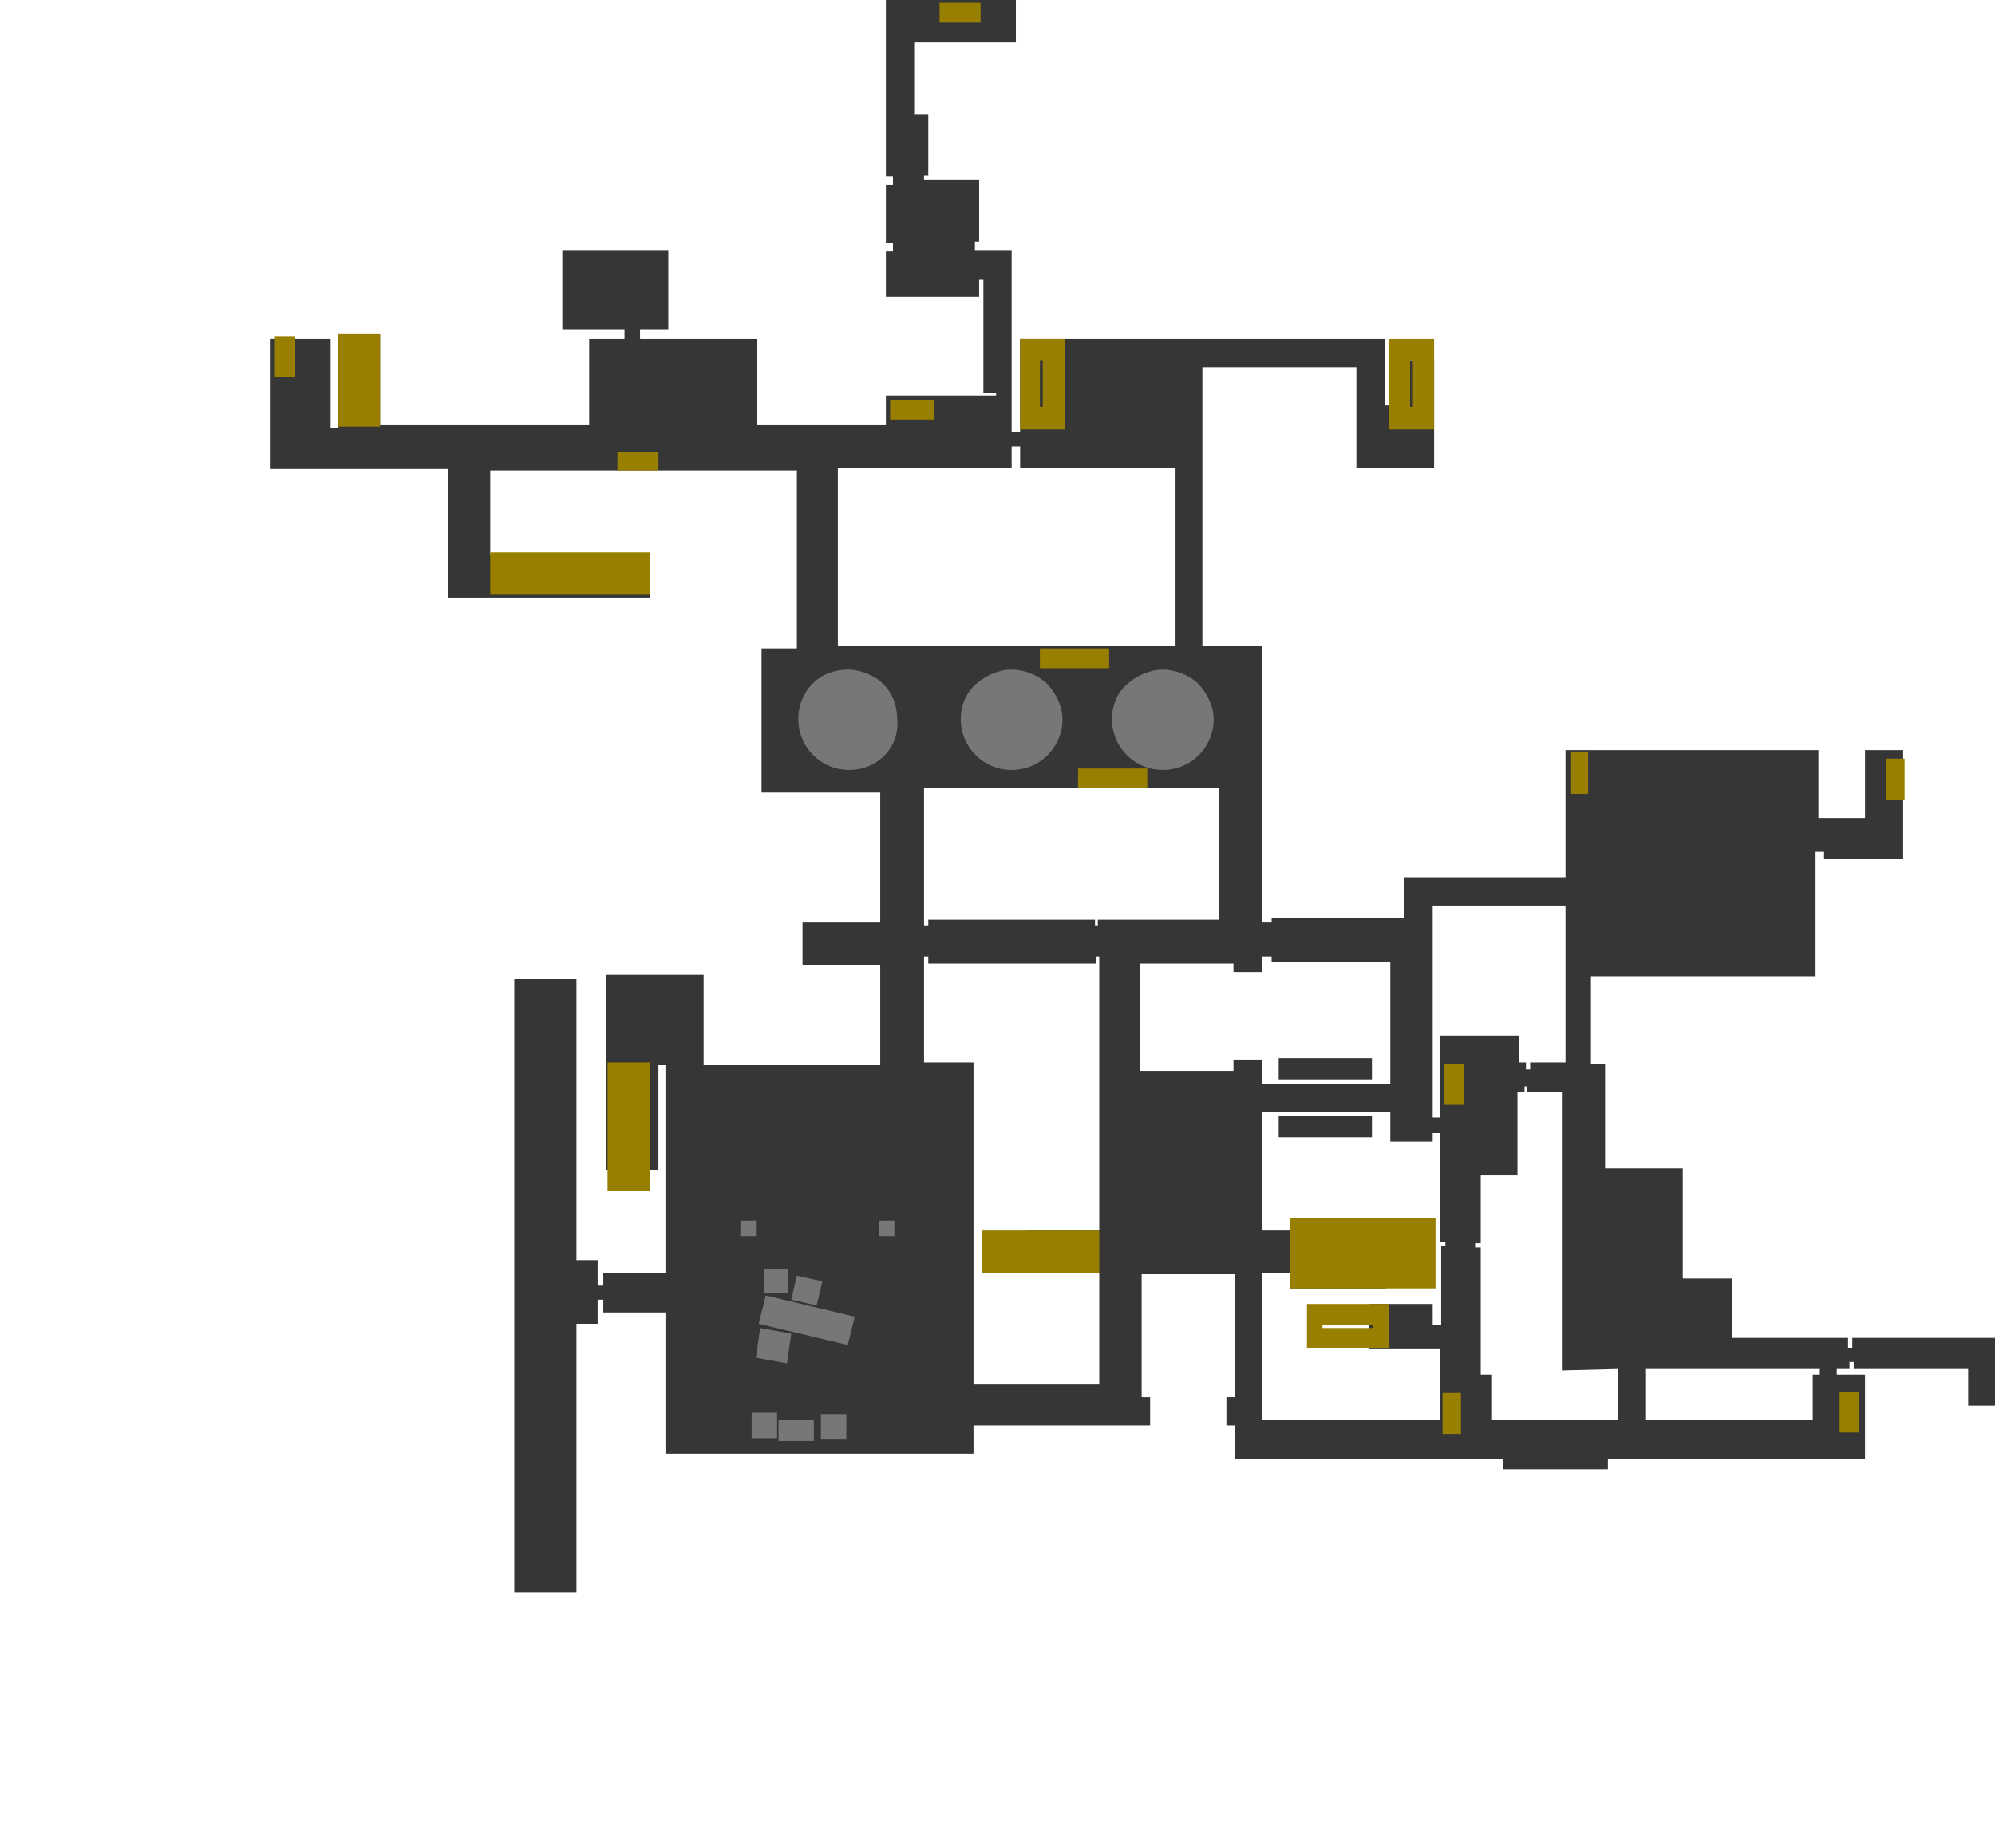
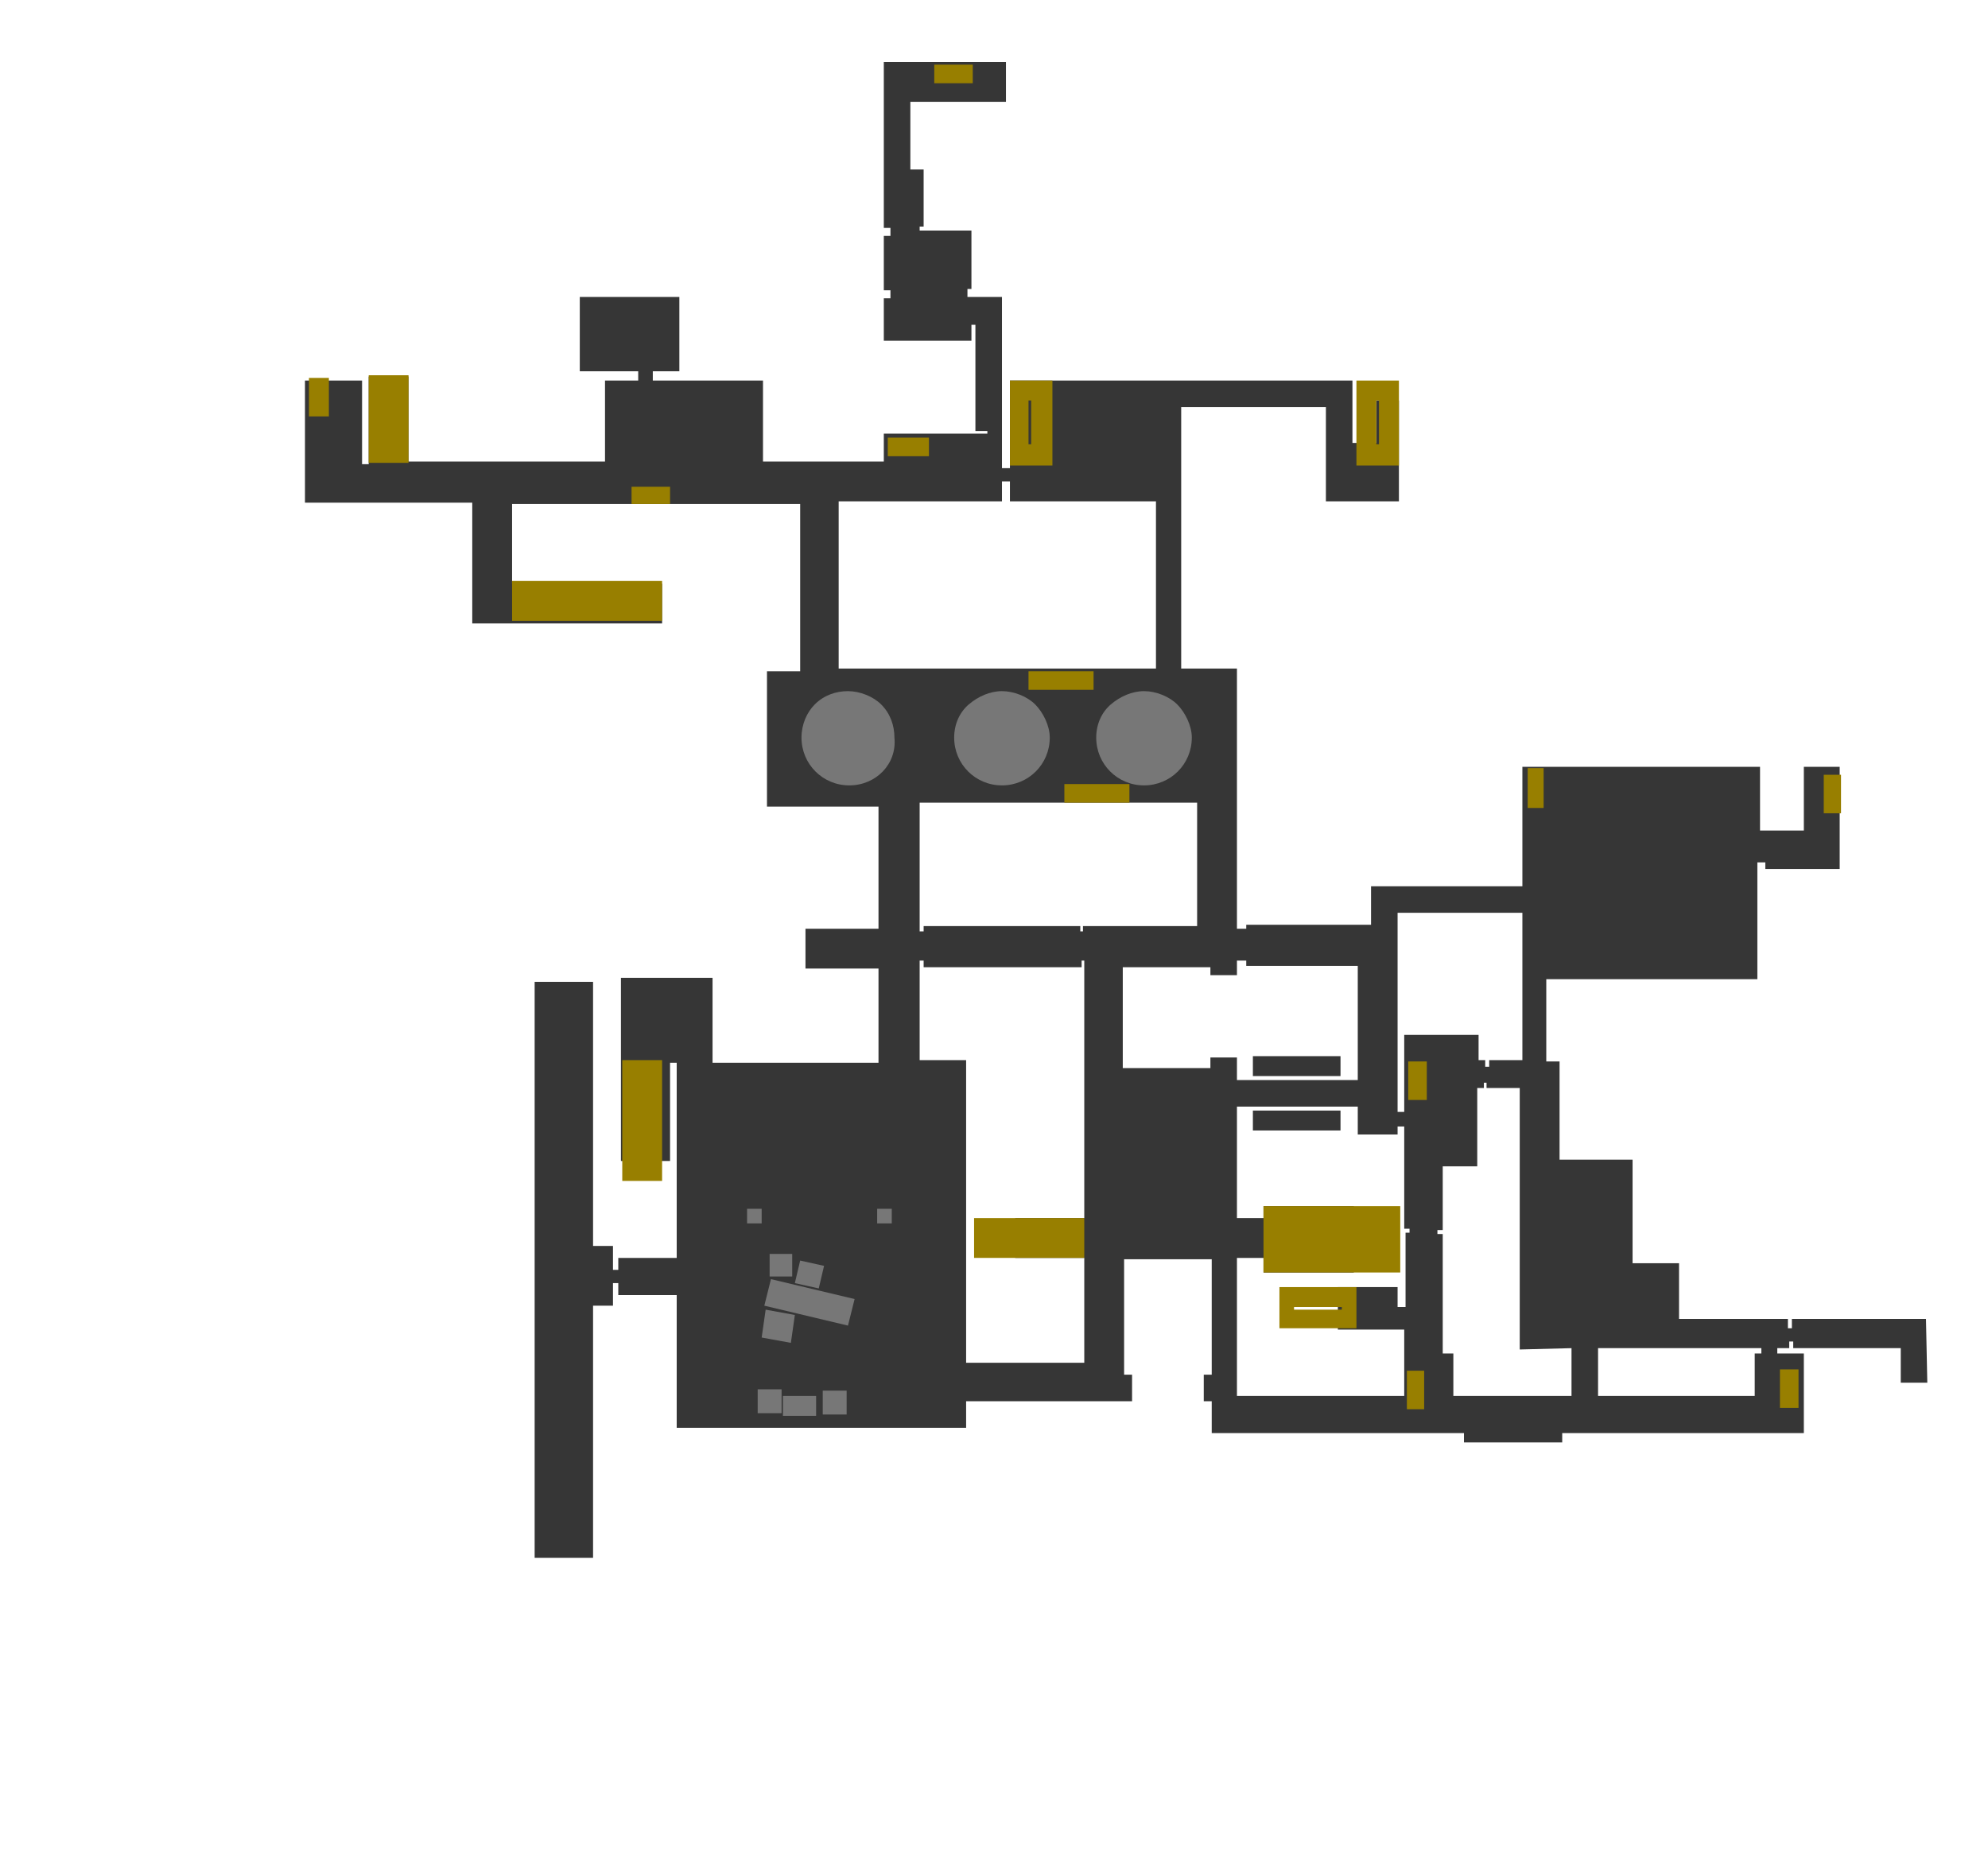
- <svg xmlns="http://www.w3.org/2000/svg" version="1.1" id="Discord.gg-_x40_marazm" x="0px" y="0px" viewBox="0 0 141.2 130.8" style="enable-background:new 0 0 141.2 130.8;" xml:space="preserve">
-   <style type="text/css">
- 	.st0{fill:#363636;}
- 	.st1{fill:#987F00;}
- 	.st2{fill:#777777;}
- </style>
+ <svg xmlns="http://www.w3.org/2000/svg" id="Discord.gg-_x40_marazm" version="1.1" viewBox="0 0 898.46 836.06">
+   <defs>
+     <style>
+       .st0 {
+         fill: #777;
+       }
+ 
+       .st1 {
+         fill: #987f00;
+       }
+ 
+       .st2 {
+         fill: #363636;
+       }
+     </style>
+   </defs>
  <g id="Basement">
    <g id="Floor-b">
-       <path class="st0" d="M97.1,79v1.5h-6.6V79H97.1z" />
-       <path class="st0" d="M97.1,74.9v1.5h-6.6v-1.5H97.1z" />
-       <path class="st0" d="M141.2,94.7h-10.1v0.7h-0.3v-0.7h-8.2v-4.2h-3.5v-7.8h-5.5v-7.4h-1v-6.2h15.9v-8.8h0.6v0.5h5.6v-7.7H132v4.8    h-3.3v-4.8h-17.9v9H99.4v2.9H90v0.3h-0.7V45.7h-4.2V26H96v7.1h5.5v-7.6h-1.7v3.2H98V24H72.2v6.6h-0.6V17.7H69v-0.6h0.3v-4.4h-3.9    v-0.3h0.3V8.1h-1V3h7.2V0h-9.2v12.5h0.5v0.6h-0.5v4.1h0.5v0.6h-0.5V21h6.6v-1.2h0.3v8h0.9V28h-7.8v2.1h-9.1V24l-8.3,0v-0.7h2v-5.6    h-7.5v5.6h4.4V24h-2.5l0,6.1l-14.8,0l0-6.4h-3l0,6.6h-0.5V24h-4.3v9.2h12.6v9.1H46v-3H34.7v-6h21.7v12.6h-2.5v10.2h8.4v9.2h-5.5v3    h5.5v7.1H49.8v-6.4h-6.9v13.8h3.7l0-7.4h0.5l0,14.7h-4.4v0.9h-0.4v-1.8h-1.5V69.3h-4.4v43.4h4.4v-19h1.5V92h0.4v0.9h4.4v10h21.8    v-2h12.5v-2h-0.6v-8.7h6.6v8.7h-0.6v2h0.6v2.4h19v0.7h7.4v-0.7H132v-6H130v-0.4h0.9v-0.5h0.3v0.5h8.1v2.6h2L141.2,94.7L141.2,94.7    z M128.8,96.9v0.4h-0.5v3.2h-11.8v-3.6H128.8L128.8,96.9z M114.5,96.9v3.6h-8.9v-3.2h-0.8v-9h-0.4v-0.3h0.4v-4.8h2.6v-5.9h0.5    v-0.4h0.2v0.4h2.5v19.7L114.5,96.9L114.5,96.9z M110.8,64.1v11.1h-2.5v0.5H108v-0.5h-0.5v-1.9h-5.6v5.8h-0.5v-15    C101.4,64.1,110.8,64.1,110.8,64.1z M102.3,87.9v0.3h-0.3v5.6h-0.6v-1.5h-4.5v3.2h5v5H89.3V90.1h2v1.1h6.8v-5h-6.8v0.9h-2v-8.4    h9.1v2.1h3v-0.6h0.5v7.7L102.3,87.9L102.3,87.9z M98.4,68.1v8.6h-9.1V75h-2v0.8l-6.6,0v-7.6h6.6v0.6h2v-1.1H90v0.4L98.4,68.1    L98.4,68.1z M86.3,55.9v9.2h-8.6v0.4h-0.2v-0.4H65.7v0.4h-0.3v-9.7H86.3L86.3,55.9z M83.2,33.1v12.6H59.3V33.1l12.3,0v-1.5h0.6    v1.5L83.2,33.1L83.2,33.1z M77.8,67.7v19.4h-5.2v3h5.2v7.9h-8.9V75.2h-3.5v-7.5h0.3v0.5h11.9v-0.5H77.8L77.8,67.7z" />
+       <path class="st2" d="M605.83,502.03v9h-39.6v-9h39.6Z" />
+       <path class="st2" d="M605.83,477.43v9h-39.6v-9h39.6Z" />
+       <path class="st2" d="M870.43,596.23h-60.6v4.2h-1.8v-4.2h-49.2v-25.2h-21v-46.8h-33v-44.4h-6v-37.2h95.4v-52.8h3.6v3h33.6v-46.2h-16.2v28.8h-19.8v-28.8h-107.4v54h-68.4v17.4h-56.4v1.8h-4.2v-117.6h-25.2v-118.2h65.4v42.6h33v-45.6h-10.2v19.2h-10.8v-28.2h-154.8v39.6h-3.6v-77.4h-15.6v-3.6h1.8v-26.4h-23.4v-1.8h1.8v-25.8h-6v-30.6h43.2v-18h-55.2v75h3v3.6h-3v24.6h3v3.6h-3v19.2h39.6v-7.2h1.8v48h5.4v1.2h-46.8v12.6h-54.6v-36.6h-49.8v-4.2h12v-33.6h-45v33.6h26.4v4.2h-15v36.6h-88.8v-38.4h-18v39.6h-3v-37.8h-25.8v55.2h75.6v54.6h85.8v-18h-67.8v-36h130.2v75.6h-15v61.2h50.4v55.2h-33v18h33v42.6h-75v-38.4h-41.4v82.8h22.2v-44.4h3v88.2h-26.4v5.4h-2.4v-10.8h-9v-119.4h-26.4v260.4h26.4v-114h9v-10.2h2.4v5.4h26.4v60h130.8v-12h75v-12h-3.6v-52.2h39.6v52.2h-3.6v12h3.6v14.4h114v4.2h44.4v-4.2h109.2v-36h-12v-2.4h5.4v-3h1.8v3h48.6v15.6h12l-.6-28.8h0ZM796.03,609.43v2.4h-3v19.2h-70.8v-21.6h73.8ZM710.23,609.43v21.6h-53.4v-19.2h-4.8v-54h-2.4v-1.8h2.4v-28.8h15.6v-35.4h3v-2.4h1.2v2.4h15v118.2l23.4-.6h0ZM688.03,412.63v66.6h-15v3h-1.8v-3h-3v-11.4h-33.6v34.8h-3v-90h56.4ZM637.03,555.43v1.8h-1.8v33.6h-3.6v-9h-27v19.2h30v30h-75.6v-62.4h12v6.6h40.8v-30h-40.8v5.4h-12v-50.4h54.6v12.6h18v-3.6h3v46.2h2.4ZM613.63,436.63v51.6h-54.6v-10.2h-12v4.8h-39.6v-45.6h39.6v3.6h12v-6.6h4.2v2.4h50.4ZM541.03,363.43v55.2h-51.6v2.4h-1.2v-2.4h-70.8v2.4h-1.8v-58.2h125.4v.6ZM522.43,226.63v75.6h-143.4v-75.6h73.8v-9h3.6v9h66ZM490.03,434.23v116.4h-31.2v18h31.2v47.4h-53.4v-136.8h-21v-45h1.8v3h71.4v-3h1.2Z" />
    </g>
    <g id="Stairs-b">
      <g id="Connector-Ground_Floor">
-         <path id="stair-1" class="st1" d="M45.9,39.1H34.7v3h11.3V39.1z" />
-         <path id="stair-2" class="st1" d="M26.9,30.2v-6.6h-3v6.6H26.9z" />
-         <path id="stair-3" class="st1" d="M20.9,23.8v2.9h-1.5v-2.9H20.9z" />
-         <path id="stair-4" class="st1" d="M66.1,28.3H63v1.4h3.1V28.3z" />
-         <path id="stair-7" class="st1" d="M46,75.2l0,9.1h-3l0-9.1L46,75.2L46,75.2z" />
-         <path id="stair-8" class="st1" d="M77.8,87.1h-8.3v3h8.3V87.1z" />
-         <path id="stair-220" class="st1" d="M91.3,86.2h10.3v5H91.3V86.2z" />
-         <path id="stair-221" class="st1" d="M102.1,98.6v2.9h1.3v-2.9H102.1z" />
-         <path id="stair-222" class="st1" d="M131.6,98.5h-1.4v2.9h1.4V98.5z" />
-         <path id="stair-223" class="st1" d="M78.5,45.9v1.4h-4.9v-1.4H78.5z" />
-         <path id="stair-224" class="st1" d="M81.2,54.4v1.4h-4.9v-1.4H81.2z" />
-         <path id="stair-136" class="st1" d="M134.8,53.7v2.9h-1.3v-2.9H134.8z" />
-         <path id="stair-140" class="st1" d="M46.6,33.3v-1.3h-2.9v1.3H46.6z" />
-         <path id="stair-128" class="st1" d="M75.4,30.3V24h-3.2v6.4H75.4z M73.8,28.8h-0.2v-3.3h0.2V28.8z" />
-         <path id="stair-127" class="st1" d="M101.5,30.3V24h-3.2v6.4H101.5z M100,28.8h-0.2v-3.3h0.2V28.8z" />
-         <path id="stair-138" class="st1" d="M111.2,53.2v3h1.2v-3H111.2z" />
-         <path id="stair-139" class="st1" d="M103.6,78.2v-2.9h-1.4v2.9H103.6z" />
-         <path id="stair-134" class="st1" d="M98.3,92.3h-5.8v3.1h5.8V92.3z M97.2,93.8V94h-3.6v-0.2H97.2z" />
-         <path id="stair-143" class="st1" d="M66.5,0.2h2.9v1.4h-2.9V0.2z" />
+         <path id="stair-1" class="st1" d="M298.63,262.63h-67.2v18h67.8v-18h-.6Z" />
+         <path id="stair-2" class="st1" d="M184.63,209.23v-39.6h-18v39.6h18Z" />
+         <path id="stair-3" class="st1" d="M148.63,170.83v17.4h-9v-17.4h9Z" />
+         <path id="stair-4" class="st1" d="M419.83,197.83h-18.6v8.4h18.6v-8.4Z" />
+         <path id="stair-7" class="st1" d="M299.23,479.23v54.6h-18v-54.6h18Z" />
+         <path id="stair-8" class="st1" d="M490.03,550.63h-49.8v18h49.8v-18Z" />
+         <path id="stair-220" class="st1" d="M571.03,545.23h61.8v30h-61.8v-30Z" />
+         <path id="stair-221" class="st1" d="M635.83,619.63v17.4h7.8v-17.4h-7.8Z" />
+         <path id="stair-222" class="st1" d="M812.83,619.03h-8.4v17.4h8.4v-17.4Z" />
+         <path id="stair-223" class="st1" d="M494.23,303.43v8.4h-29.4v-8.4h29.4Z" />
+         <path id="stair-224" class="st1" d="M510.43,354.43v8.4h-29.4v-8.4h29.4Z" />
+         <path id="stair-136" class="st1" d="M832.03,350.23v17.4h-7.8v-17.4h7.8Z" />
+         <path id="stair-140" class="st1" d="M302.83,227.83v-7.8h-17.4v7.8h17.4Z" />
+         <path id="stair-128" class="st1" d="M475.63,209.83v-37.8h-19.2v38.4h19.2v-.6ZM466.03,200.83h-1.2v-19.8h1.2v19.8Z" />
+         <path id="stair-127" class="st1" d="M632.23,209.83v-37.8h-19.2v38.4h19.2v-.6ZM623.23,200.83h-1.2v-19.8h1.2v19.8Z" />
+         <path id="stair-138" class="st1" d="M690.43,347.23v18h7.2v-18h-7.2Z" />
+         <path id="stair-139" class="st1" d="M644.83,497.23v-17.4h-8.4v17.4h8.4Z" />
+         <path id="stair-134" class="st1" d="M613.03,581.83h-34.8v18.6h34.8v-18.6ZM606.43,590.83v1.2h-21.6v-1.2h21.6Z" />
+         <path id="stair-143" class="st1" d="M422.23,29.23h17.4v8.4h-17.4v-8.4Z" />
      </g>
    </g>
    <g id="Wall-b">
-       <path class="st2" d="M60.1,54.5c-2,0-3.6-1.6-3.6-3.6c0-1,0.4-1.9,1-2.5c0.7-0.7,1.6-1,2.5-1s1.9,0.4,2.5,1c0.7,0.7,1,1.6,1,2.5    C63.7,52.9,62.1,54.5,60.1,54.5L60.1,54.5L60.1,54.5z" />
-       <path class="st2" d="M82.3,54.5c-2,0-3.6-1.6-3.6-3.6c0-1,0.4-1.9,1.1-2.5s1.6-1,2.5-1s1.9,0.4,2.5,1s1.1,1.6,1.1,2.5    C85.9,52.9,84.3,54.5,82.3,54.5L82.3,54.5L82.3,54.5z" />
-       <path class="st2" d="M71.6,54.5c-2,0-3.6-1.6-3.6-3.6c0-1,0.4-1.9,1.1-2.5s1.6-1,2.5-1s1.9,0.4,2.5,1s1.1,1.6,1.1,2.5    C75.2,52.9,73.6,54.5,71.6,54.5L71.6,54.5L71.6,54.5z" />
-       <path class="st2" d="M54.2,91.7l6.3,1.5l-0.5,2l-6.3-1.5L54.2,91.7z" />
-       <path class="st2" d="M53.8,94l2.2,0.4l-0.3,2.1l-2.2-0.4L53.8,94z" />
-       <path class="st2" d="M55.8,89.8v1.7h-1.7v-1.7H55.8z" />
-       <path class="st2" d="M56.4,90.3l1.8,0.4l-0.4,1.7L56,92L56.4,90.3z" />
-       <path class="st2" d="M53.5,86.4v1.1h-1.1v-1.1H53.5z" />
-       <path class="st2" d="M63.3,86.4v1.1h-1.1v-1.1H63.3z" />
-       <path class="st2" d="M59.9,100.1v1.8h-1.8v-1.8H59.9z" />
-       <path class="st2" d="M57.6,100.5v1.5h-2.5v-1.5H57.6z" />
-       <path class="st2" d="M55,100v1.8h-1.8V100H55z" />
+       <path class="st0" d="M383.83,355.03c-12,0-21.6-9.6-21.6-21.6,0-6,2.4-11.4,6-15,4.2-4.2,9.6-6,15-6s11.4,2.4,15,6c4.2,4.2,6,9.6,6,15,1.2,12-8.4,21.6-20.4,21.6h0Z" />
+       <path class="st0" d="M517.03,355.03c-12,0-21.6-9.6-21.6-21.6,0-6,2.4-11.4,6.6-15s9.6-6,15-6,11.4,2.4,15,6,6.6,9.6,6.6,15c0,12-9.6,21.6-21.6,21.6h0Z" />
+       <path class="st0" d="M452.83,355.03c-12,0-21.6-9.6-21.6-21.6,0-6,2.4-11.4,6.6-15s9.6-6,15-6,11.4,2.4,15,6,6.6,9.6,6.6,15c0,12-9.6,21.6-21.6,21.6h0Z" />
+       <path class="st0" d="M348.43,578.23l37.8,9-3,12-37.8-9,3-12Z" />
+       <path class="st0" d="M346.03,592.03l13.2,2.4-1.8,12.6-13.2-2.4,1.8-12.6Z" />
+       <path class="st0" d="M358.03,566.83v10.2h-10.2v-10.2h10.2Z" />
+       <path class="st0" d="M361.63,569.83l10.8,2.4-2.4,10.2-10.8-2.4,2.4-10.2Z" />
+       <path class="st0" d="M344.23,546.43v6.6h-6.6v-6.6h6.6Z" />
+       <path class="st0" d="M403.03,546.43v6.6h-6.6v-6.6h6.6Z" />
+       <path class="st0" d="M382.63,628.63v10.8h-10.8v-10.8h10.8Z" />
+       <path class="st0" d="M368.83,631.03v9h-15v-9h15Z" />
+       <path class="st0" d="M353.23,628.03v10.8h-10.8v-10.8h10.8Z" />
    </g>
  </g>
</svg>
